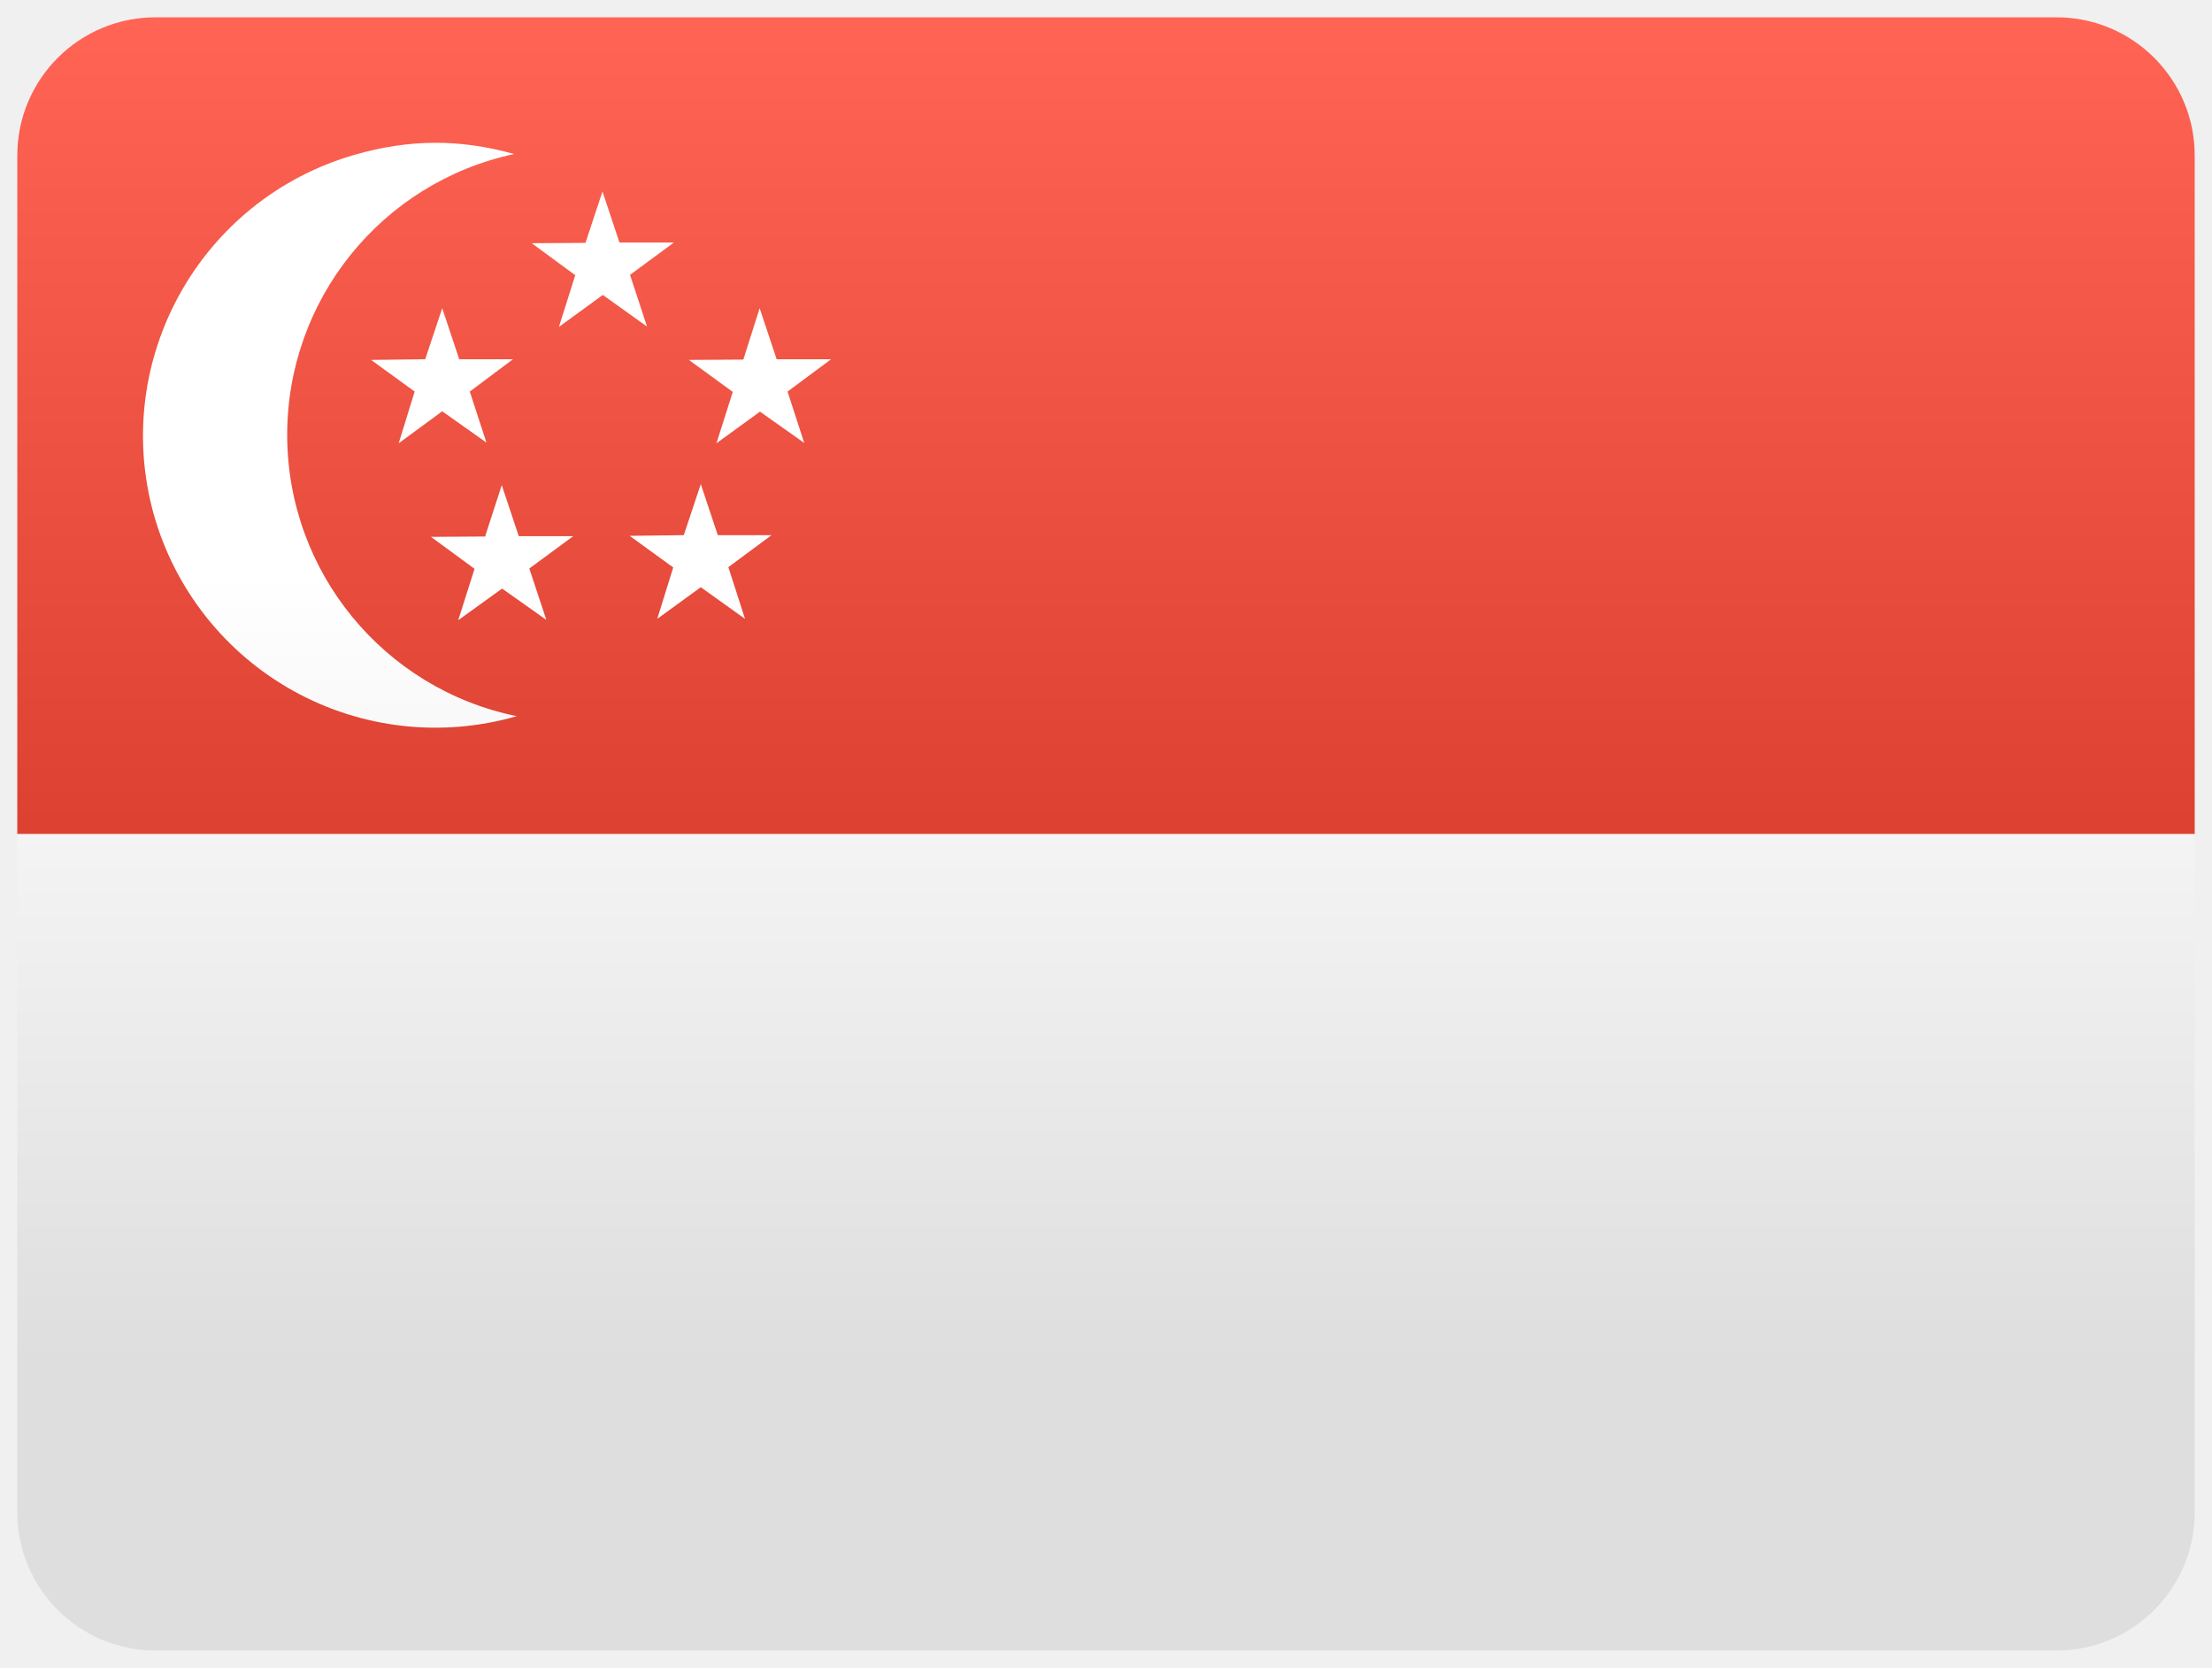
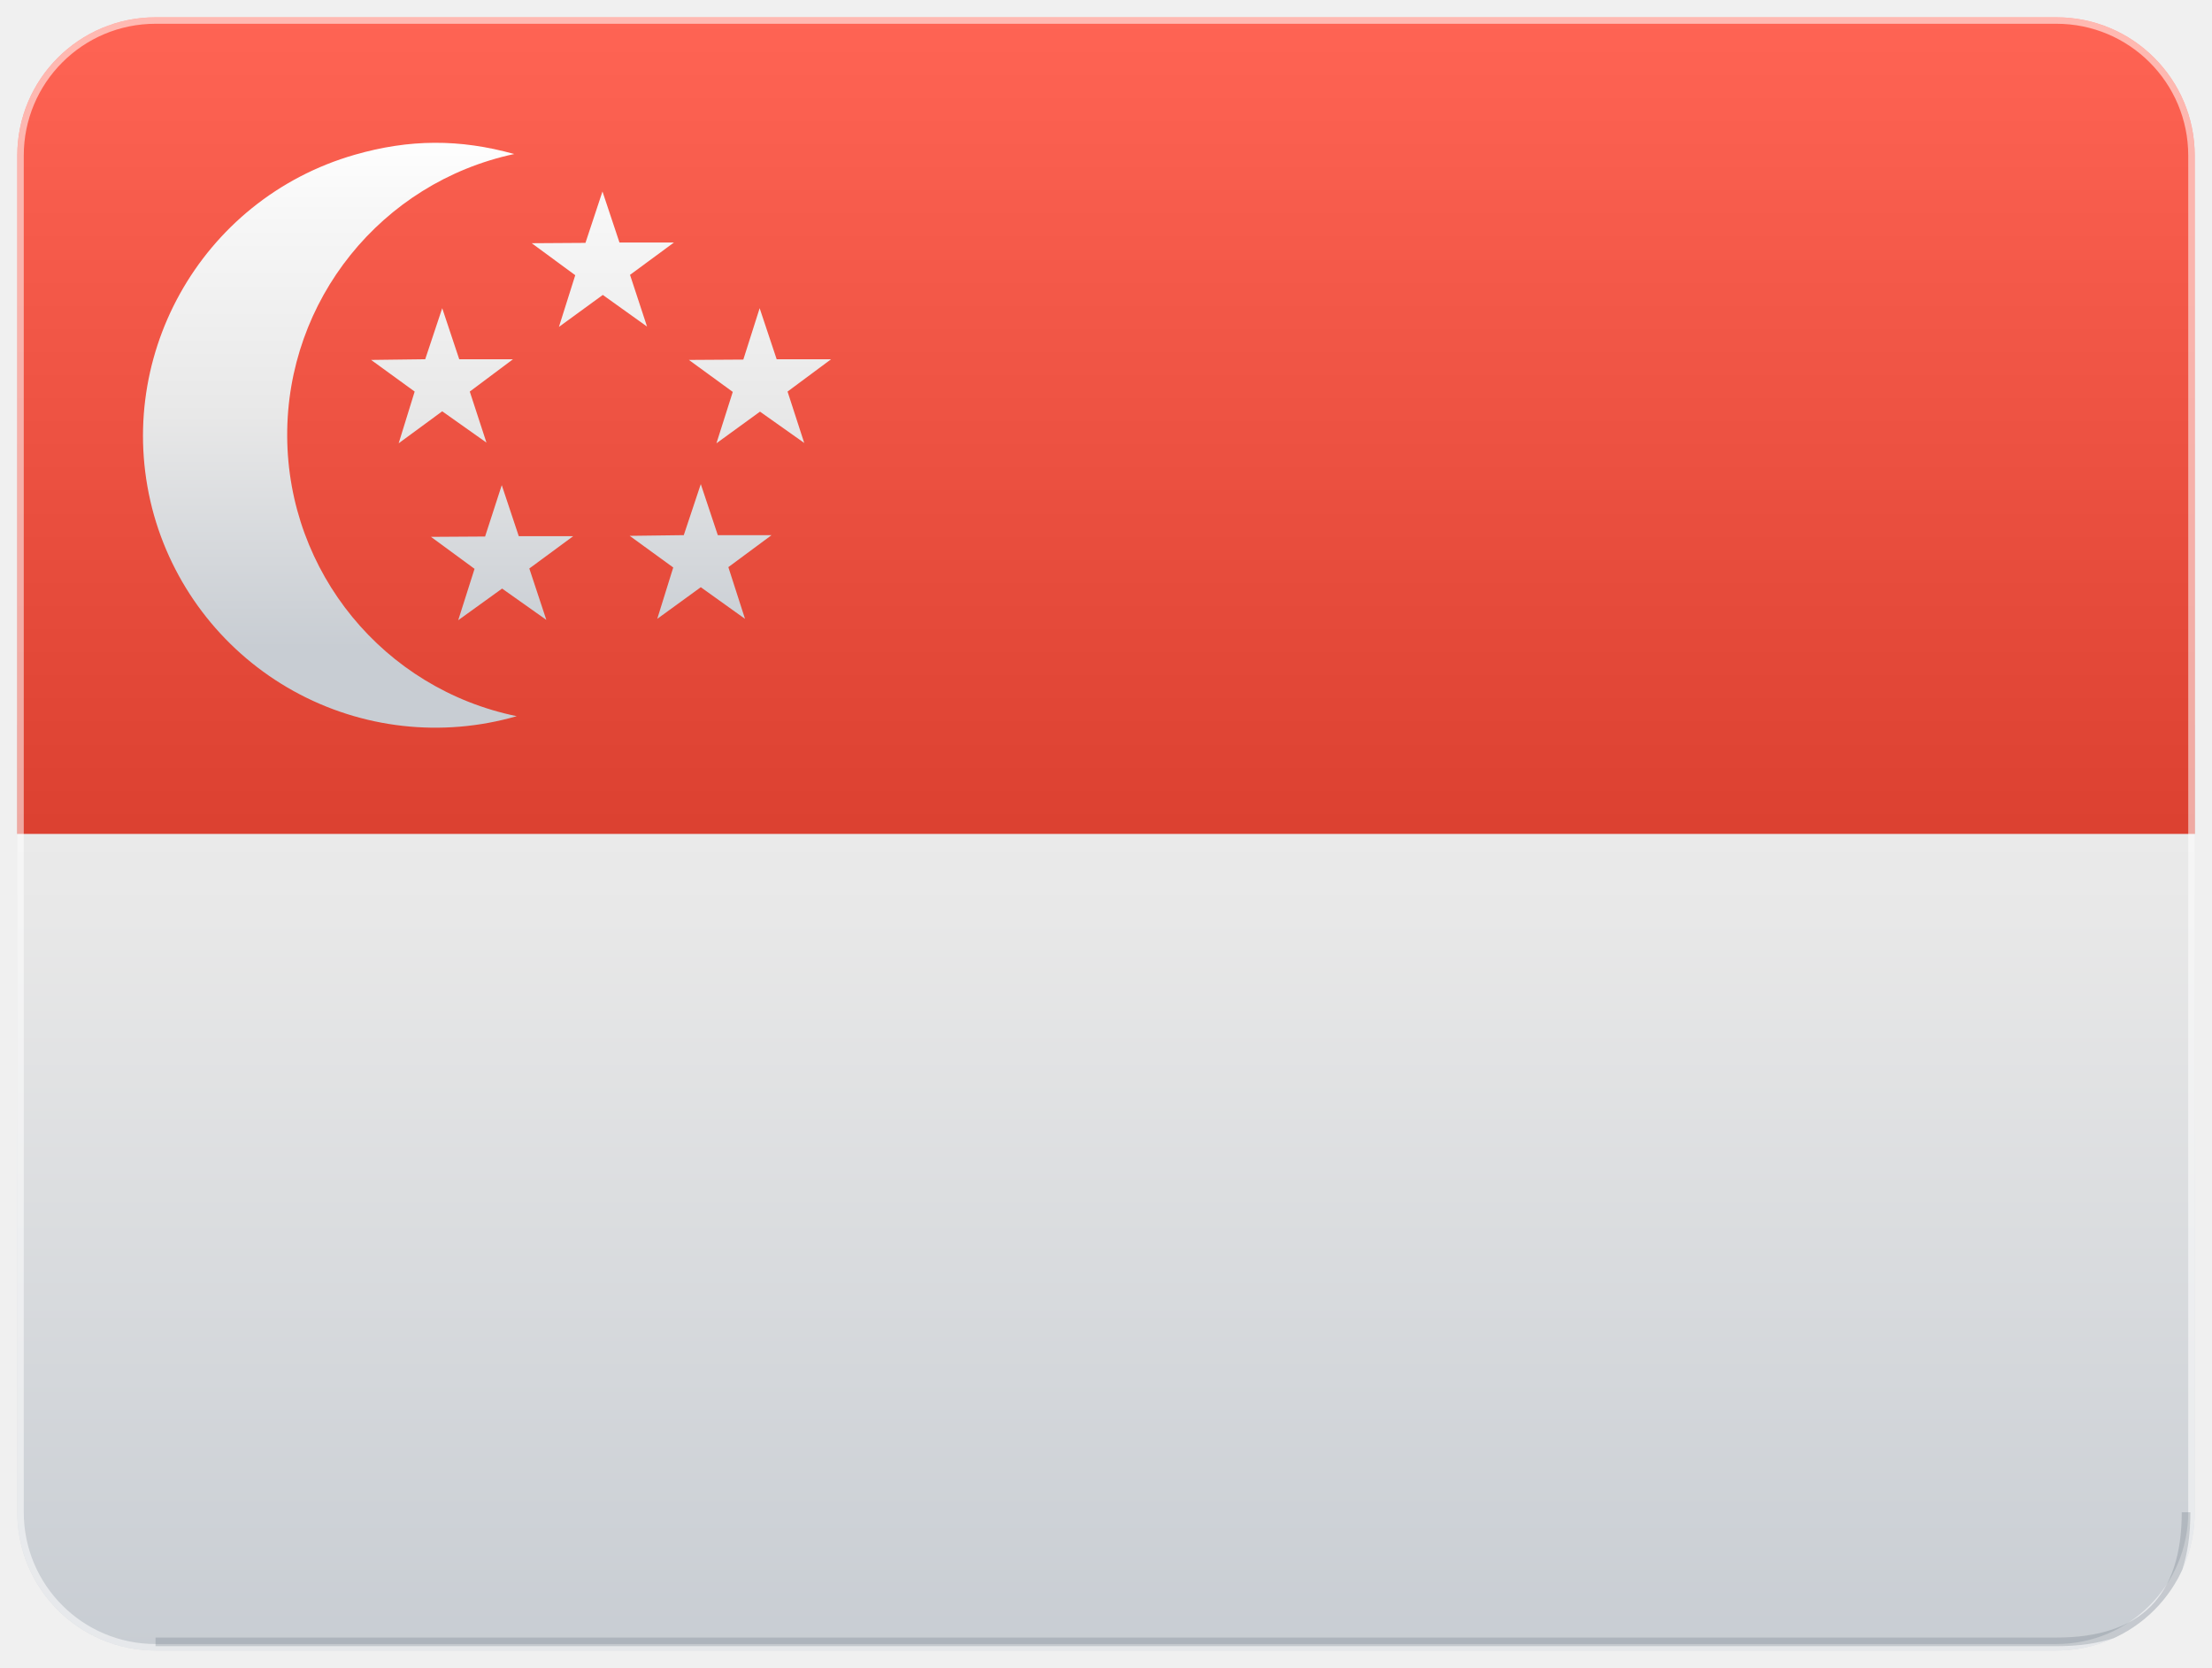
<svg xmlns="http://www.w3.org/2000/svg" width="1024" height="772" viewBox="0 0 1024 772" role="img" aria-label="SGP">
  <defs>
    <clipPath id="card">
      <rect x="8" y="8" width="1008" height="756" rx="64" />
    </clipPath>
    <linearGradient id="paint-1" gradientUnits="userSpaceOnUse" x1="0" y1="8" x2="0" y2="764" gradientTransform="matrix(0.6349206 -0 -0 0.6349206 -5.079365 -5.079365)">
      <stop offset="0" stop-color="#FFFFFF" />
-       <stop offset="0.34" stop-color="#FFFFFF" />
-       <stop offset="0.82" stop-color="#DEDEDE" />
-       <stop offset="1" stop-color="#DEDEDE" />
+       <stop offset=".16" stop-color="#F7F7F7" />
+       <stop offset=".55" stop-color="#E8E8E8" />
+       <stop offset="1" stop-color="#C8CDD3" />
    </linearGradient>
    <linearGradient id="paint-2" gradientUnits="userSpaceOnUse" x1="0" y1="8" x2="0" y2="764" gradientTransform="matrix(0.6349206 -0 -0 0.6349206 -5.079365 -5.079365)">
      <stop offset="0" stop-color="#FF6454" />
      <stop offset="0.82" stop-color="#C52A1A" />
      <stop offset="1" stop-color="#C52A1A" />
+     </linearGradient>
+     <linearGradient id="white-mark" gradientUnits="userSpaceOnUse" x1="0" y1="60" x2="0" y2="300" gradientTransform="matrix(0.6349206 -0 -0 0.6349206 -5.079365 -5.079365)">
+       <stop offset="0" stop-color="#FFFFFF" />
+       <stop offset=".16" stop-color="#F7F7F7" />
+       <stop offset=".55" stop-color="#E8E8E8" />
+       <stop offset="1" stop-color="#C8CDD3" />
    </linearGradient>
  </defs>
  <g clip-path="url(#card)">
    <g transform="translate(8 8) scale(1.575)">
      <defs>
        <clipPath id="sg-a">
          <path fill-opacity=".7" d="M0 0h640v480H0z" />
        </clipPath>
      </defs>
      <g fill-rule="evenodd" clip-path="url(#sg-a)">
        <path fill="url(#paint-1)" d="M-20 0h720v480H-20z" />
        <path fill="url(#paint-2)" d="M-20 0h720v240H-20z" />
-         <path fill="url(#paint-1)" d="M146 40.2a84.4 84.4 0 0 0 .8 165.2 86 86 0 0 1-106.6-59 86 86 0 0 1 59-106c16-4.6 30.8-4.7 46.9-.2z" />
-         <path fill="url(#paint-1)" d="m133 110 4.9 15-13-9.2-12.8 9.4 4.7-15.2-12.8-9.3 15.9-.2 5-15 5 15h15.8zm17.5 52 5 15.1-13-9.2-12.9 9.3 4.8-15.1-12.8-9.4 15.9-.1 4.9-15.1 5 15h16zm58.5-.4 4.9 15.2-13-9.3-12.8 9.3 4.7-15.1-12.8-9.3 15.9-.2 5-15 5 15h15.8zm17.4-51.6 4.9 15.1-13-9.2-12.8 9.3 4.8-15.1-12.9-9.4 16-.1 4.8-15.1 5 15h16zm-46.3-34.3 5 15.2-13-9.3-12.9 9.4 4.8-15.2-12.8-9.4 15.8-.1 5-15.1 5 15h16z" />
+         <path fill="url(#white-mark)" d="M146 40.2a84.4 84.4 0 0 0 .8 165.2 86 86 0 0 1-106.6-59 86 86 0 0 1 59-106c16-4.6 30.8-4.7 46.9-.2z" />
+         <path fill="url(#white-mark)" d="m133 110 4.9 15-13-9.2-12.8 9.4 4.7-15.2-12.8-9.3 15.9-.2 5-15 5 15h15.8zm17.5 52 5 15.1-13-9.2-12.9 9.3 4.8-15.1-12.8-9.4 15.9-.1 4.9-15.1 5 15h16zm58.5-.4 4.9 15.2-13-9.3-12.8 9.3 4.7-15.1-12.8-9.3 15.9-.2 5-15 5 15h15.8zm17.4-51.6 4.9 15.1-13-9.2-12.8 9.3 4.8-15.1-12.9-9.4 16-.1 4.8-15.1 5 15h16zm-46.3-34.3 5 15.2-13-9.3-12.9 9.4 4.8-15.2-12.8-9.4 15.8-.1 5-15.1 5 15h16z" />
      </g>
    </g>
  </g>
+   <g clip-path="url(#card)">
+     <rect x="9.5" y="9.5" width="1005" height="753" rx="62.5" fill="none" stroke="#FFFFFF" stroke-opacity=".55" stroke-width="3" />
+     <path d="M 72 760 H 952 Q 1012 760 1012 700" fill="none" stroke="#596471" stroke-opacity=".24" stroke-width="4" />
+   </g>
</svg>
